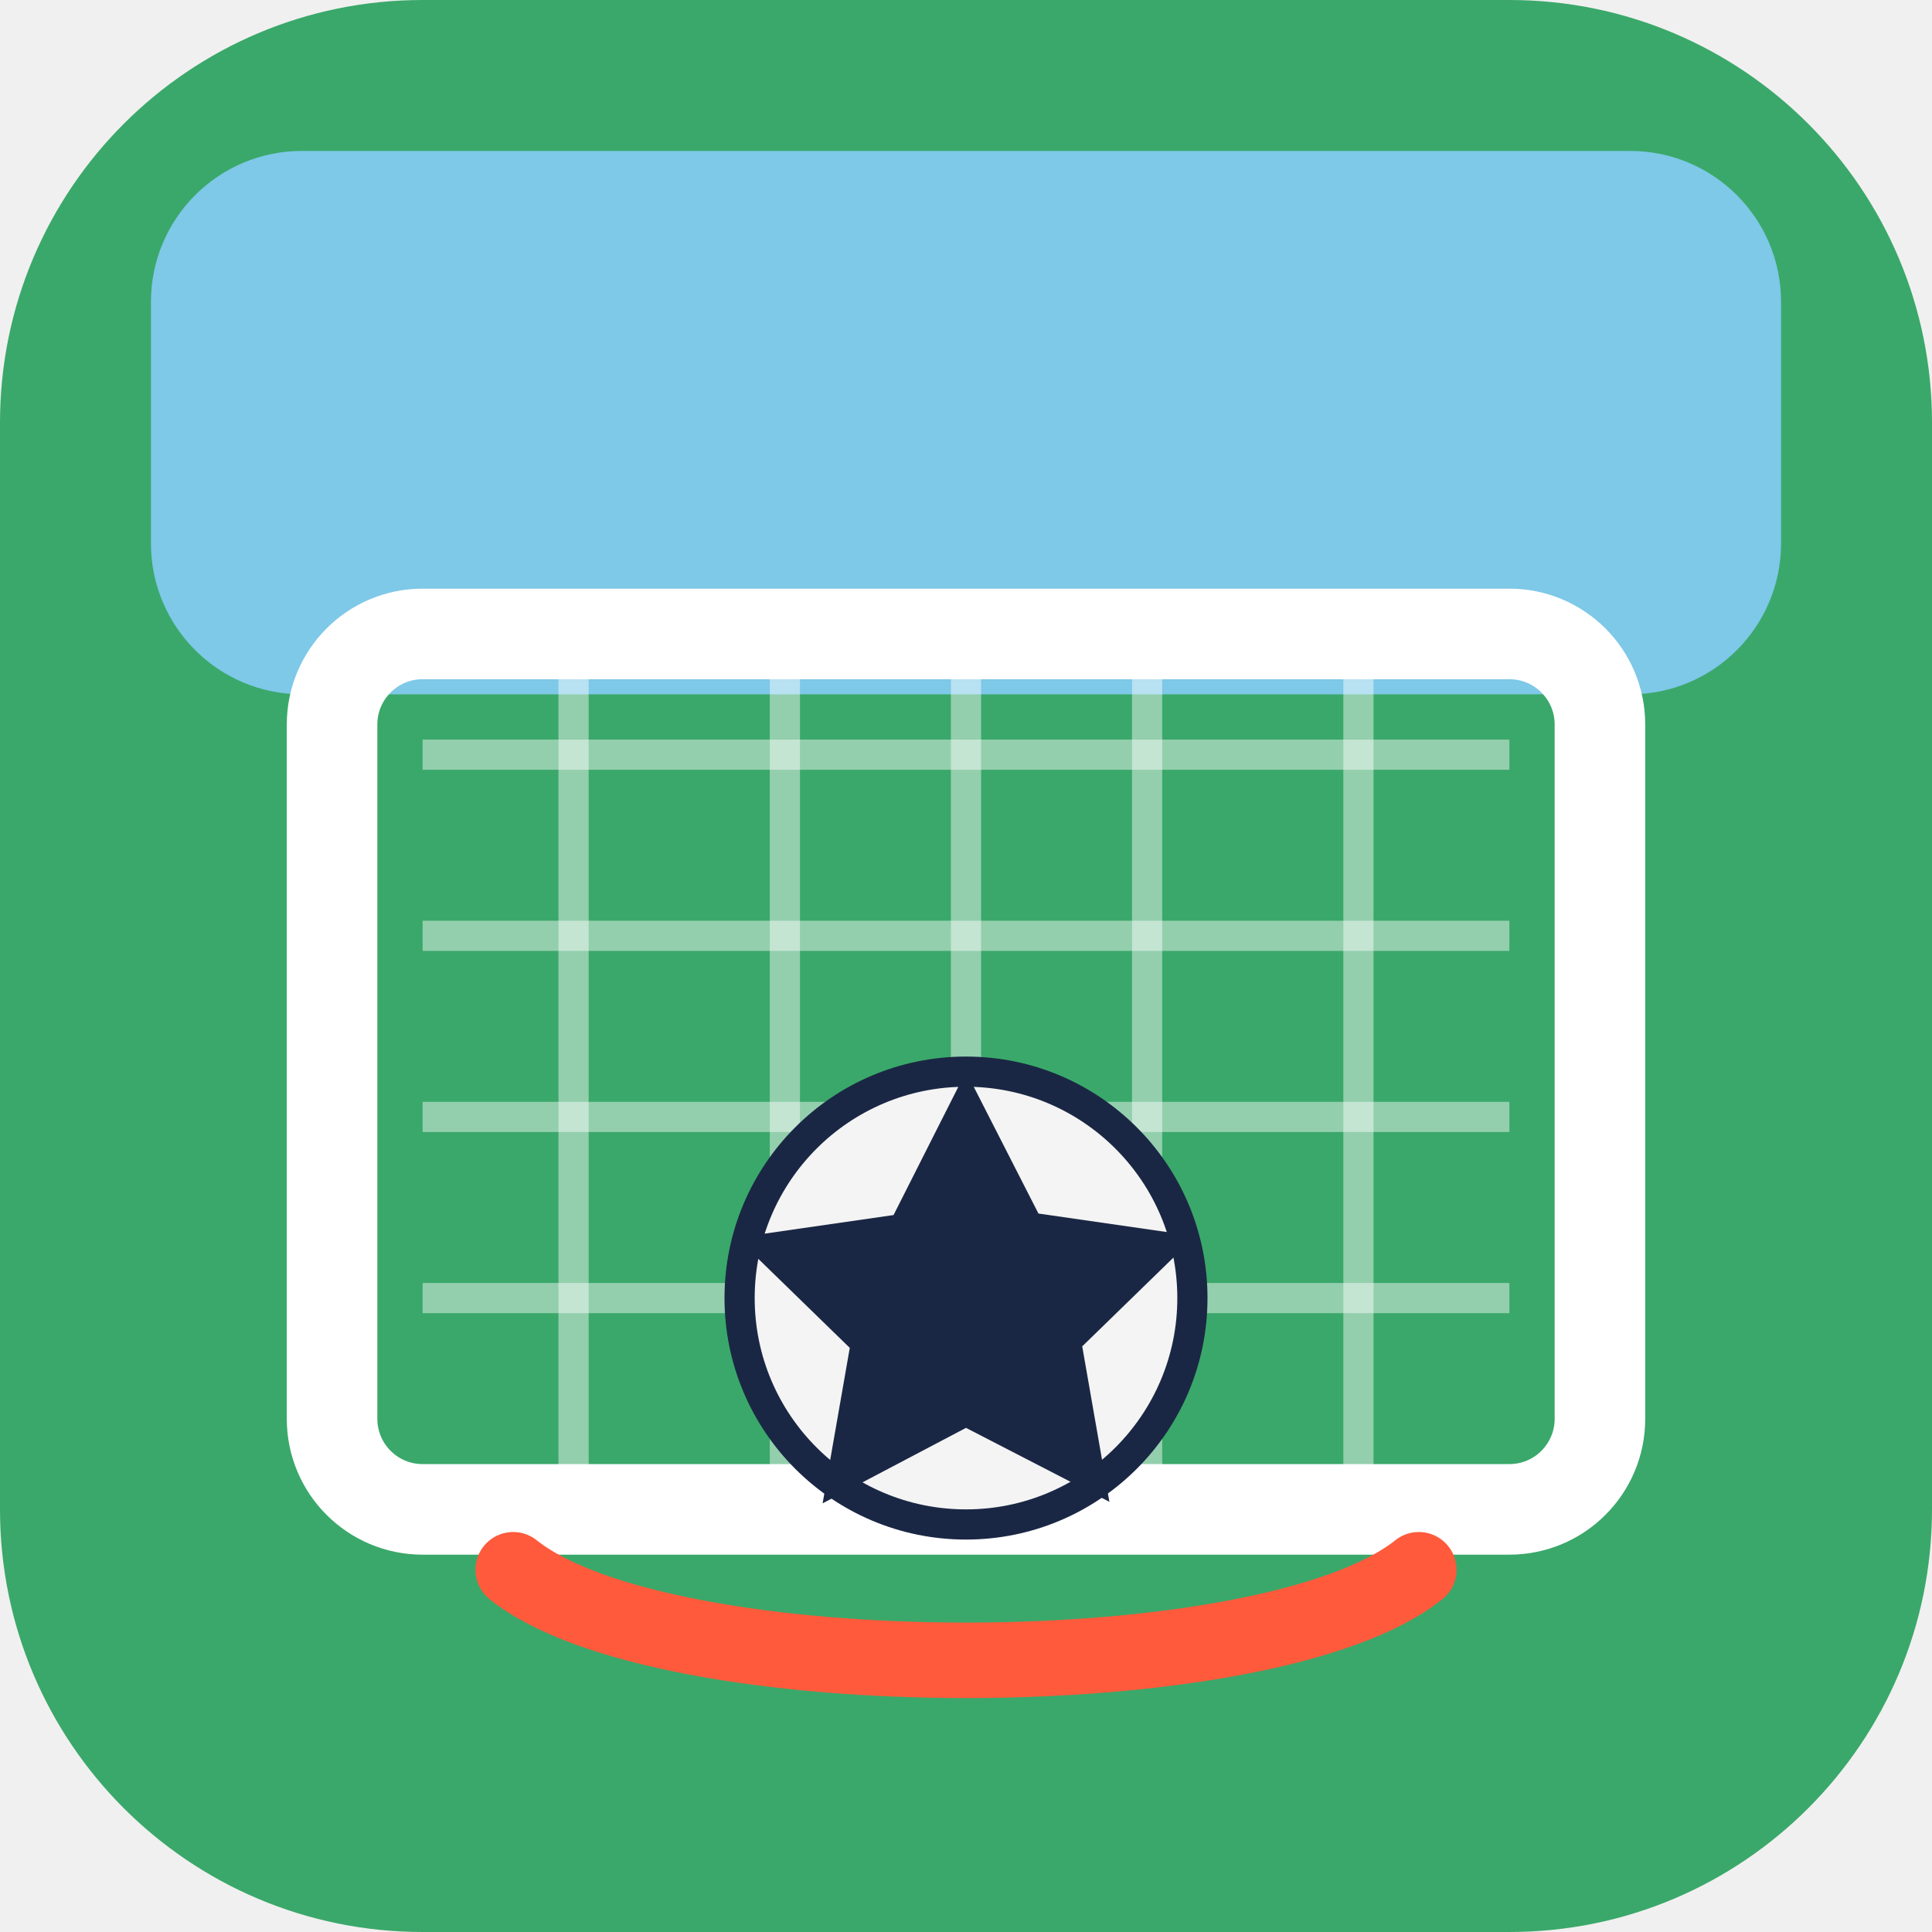
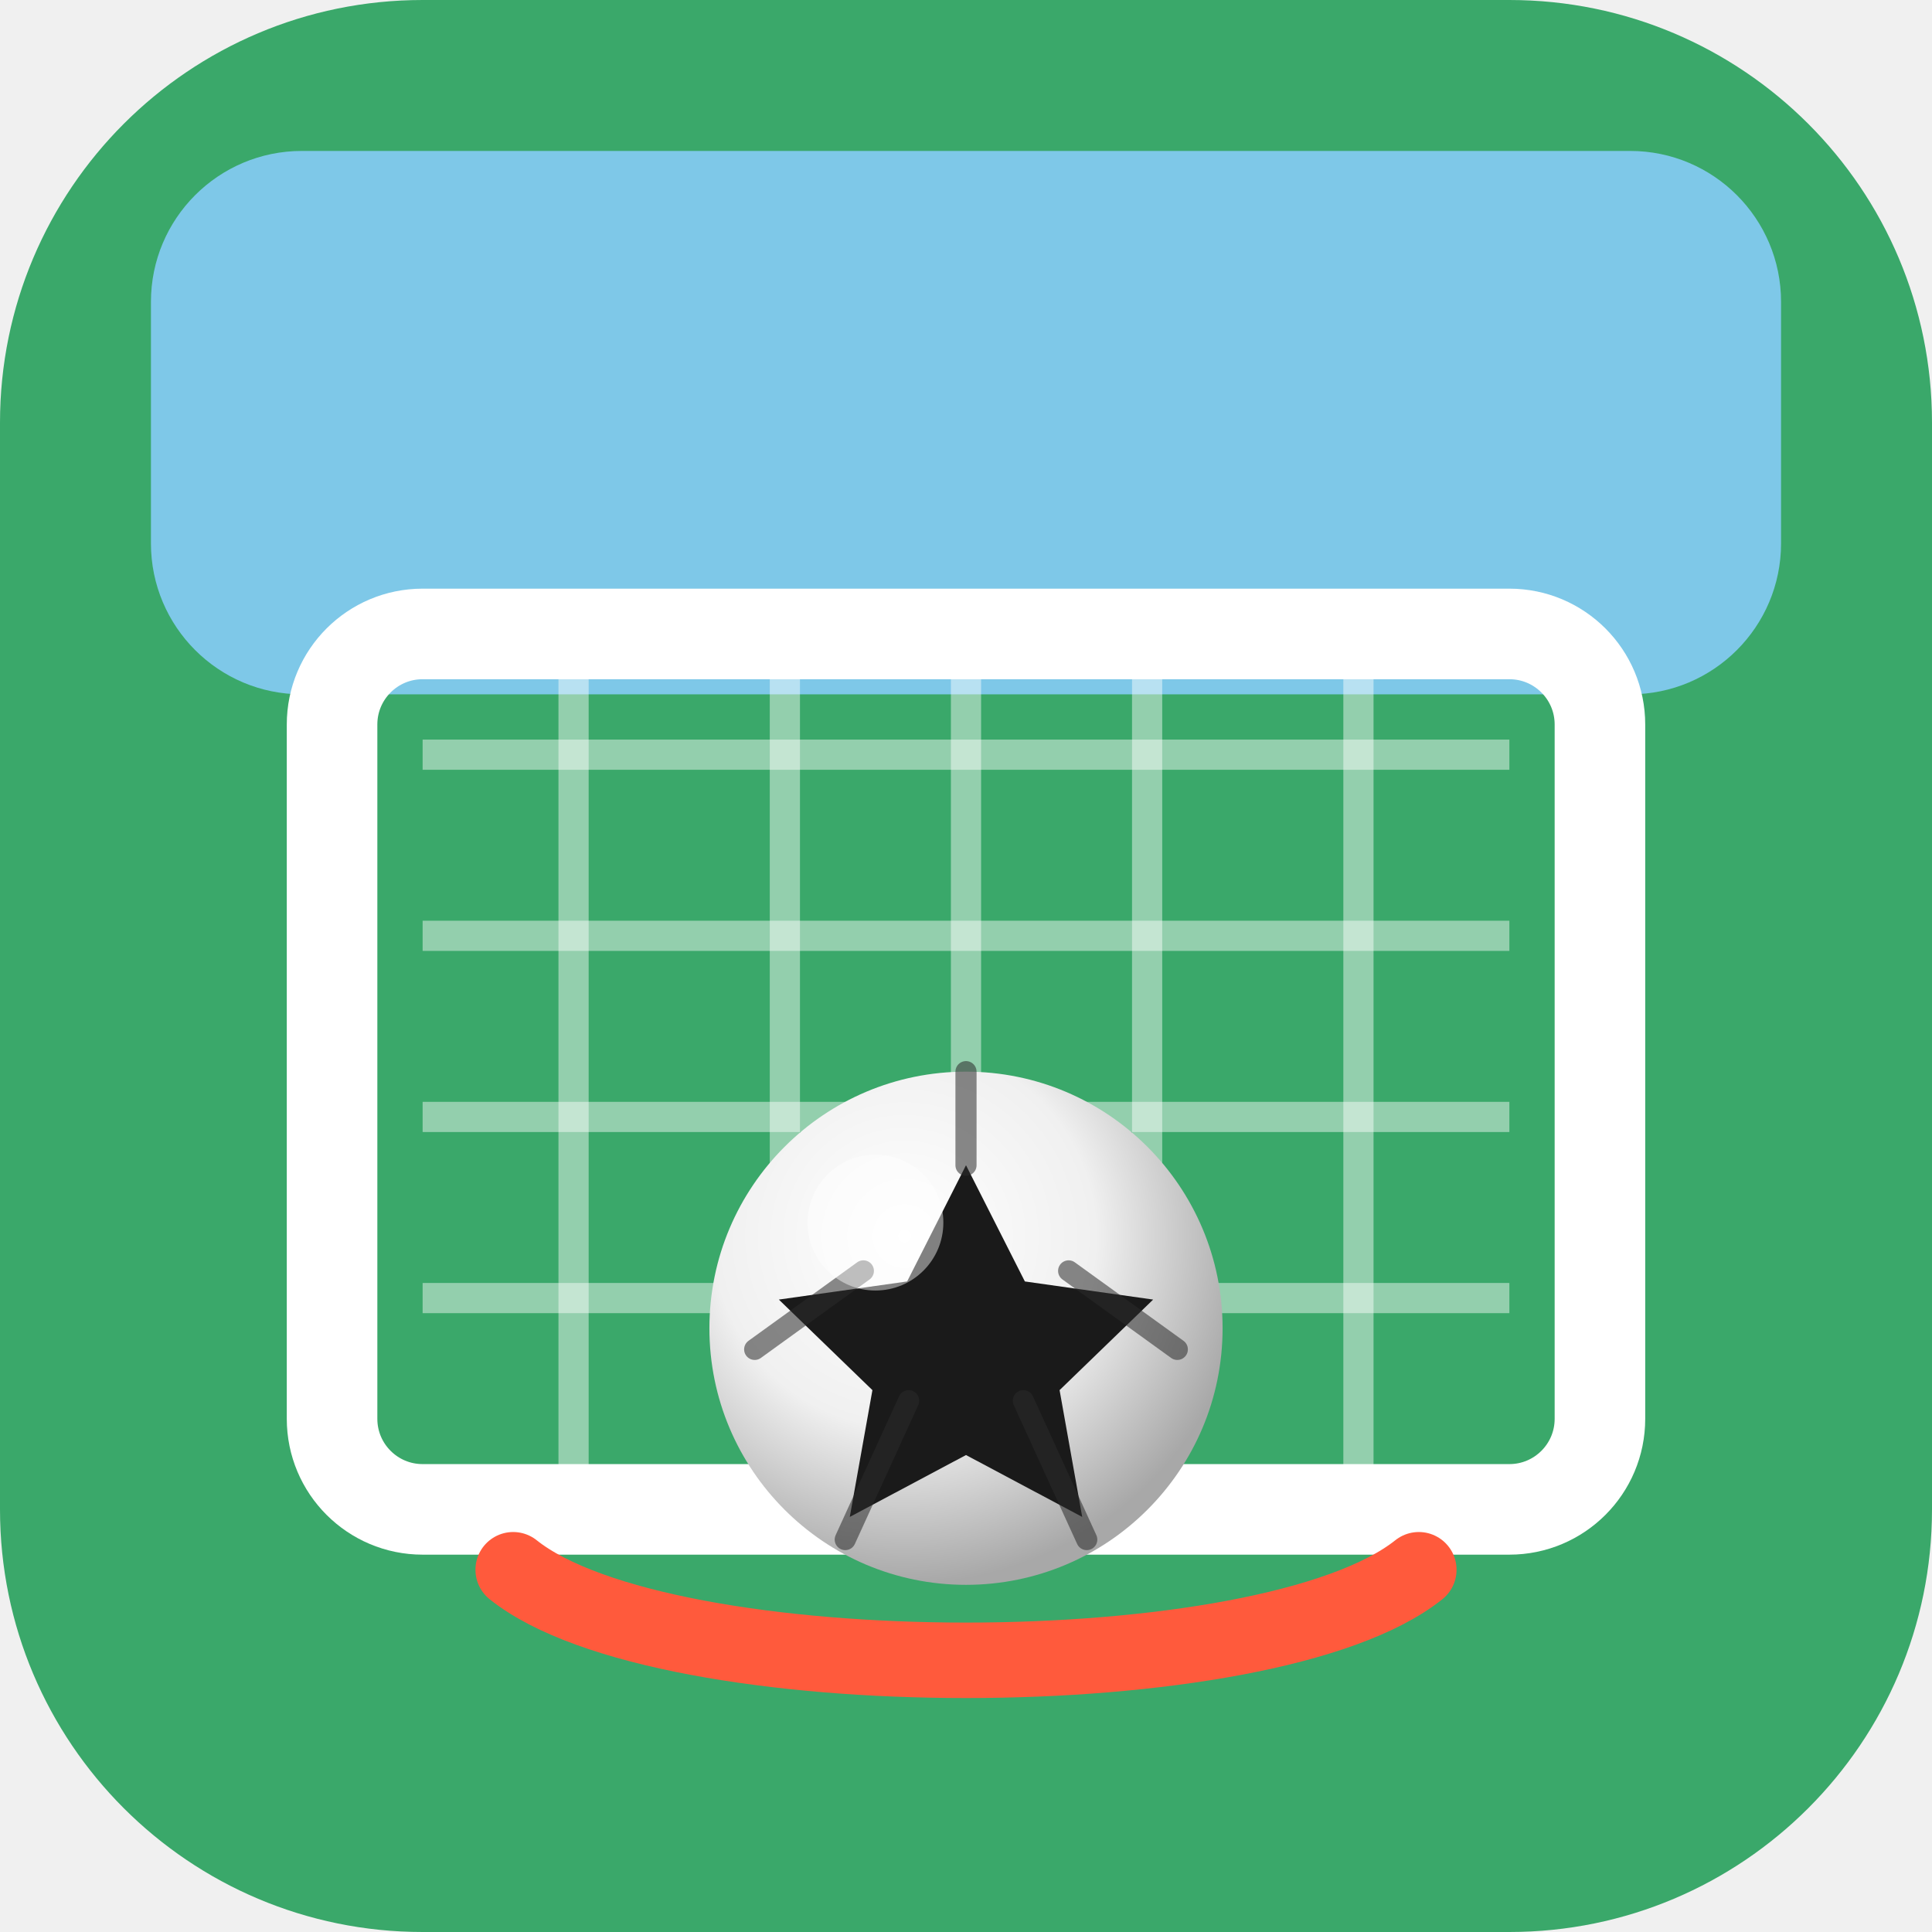
<svg xmlns="http://www.w3.org/2000/svg" viewBox="0 0 128 128" fill="none">
  <rect width="128" height="128" rx="28" fill="#3AA86A" />
  <rect x="10" y="10" width="108" height="36" rx="10" fill="#7EC8E8" />
  <rect x="22" y="42" width="84" height="58" rx="6" stroke="#FFFFFF" stroke-width="6" />
  <path d="M28 50h72M28 62h72M28 74h72M28 86h72" stroke="#FFFFFF" stroke-width="2" opacity=".45" />
  <path d="M38 42v58M52 42v58M64 42v58M76 42v58M90 42v58" stroke="#FFFFFF" stroke-width="2" opacity=".45" />
-   <circle cx="64" cy="86" r="15" fill="#F4F4F4" stroke="#1A2744" stroke-width="2" />
-   <path d="M64 71l4.8 9.4 10.4 1.5-7.5 7.3 1.8 10.3L64 94.6l-9.5 5 1.8-10.3-7.5-7.3 10.4-1.5L64 71z" fill="#1A2744" />
+   <circle cx="64" cy="88" r="17" fill="url(#ballGrad)" />
+   <path d="M64 77.2l3.9 7.7 8.5 1.2-6.2 6 1.5 8.4L64 96.4l-7.7 4.1 1.5-8.4-6.2-6 8.5-1.2L64 77.2z" fill="#1A1A1A" />
+   <path d="M57.2 84.2l-7.2 5.2M70.8 84.2l7.2 5.2M60.2 92.8l-4.2 9.2M67.8 92.8l4.2 9.2M64 77.2V71" stroke="#2A2A2A" stroke-width="1.4" stroke-linecap="round" opacity=".55" />
+   <circle cx="58" cy="81" r="4.5" fill="white" opacity=".45" />
  <path d="M34 104c10 8 50 8 60 0" stroke="#FF5A3C" stroke-width="5" stroke-linecap="round" />
+   <defs>
+     <radialGradient id="ballGrad" cx="38%" cy="32%" r="68%">
+       <stop offset="0%" stop-color="#FFFFFF" />
+       <stop offset="55%" stop-color="#F0F0F0" />
+       <stop offset="100%" stop-color="#A8A8A8" />
+     </radialGradient>
+   </defs>
</svg>
